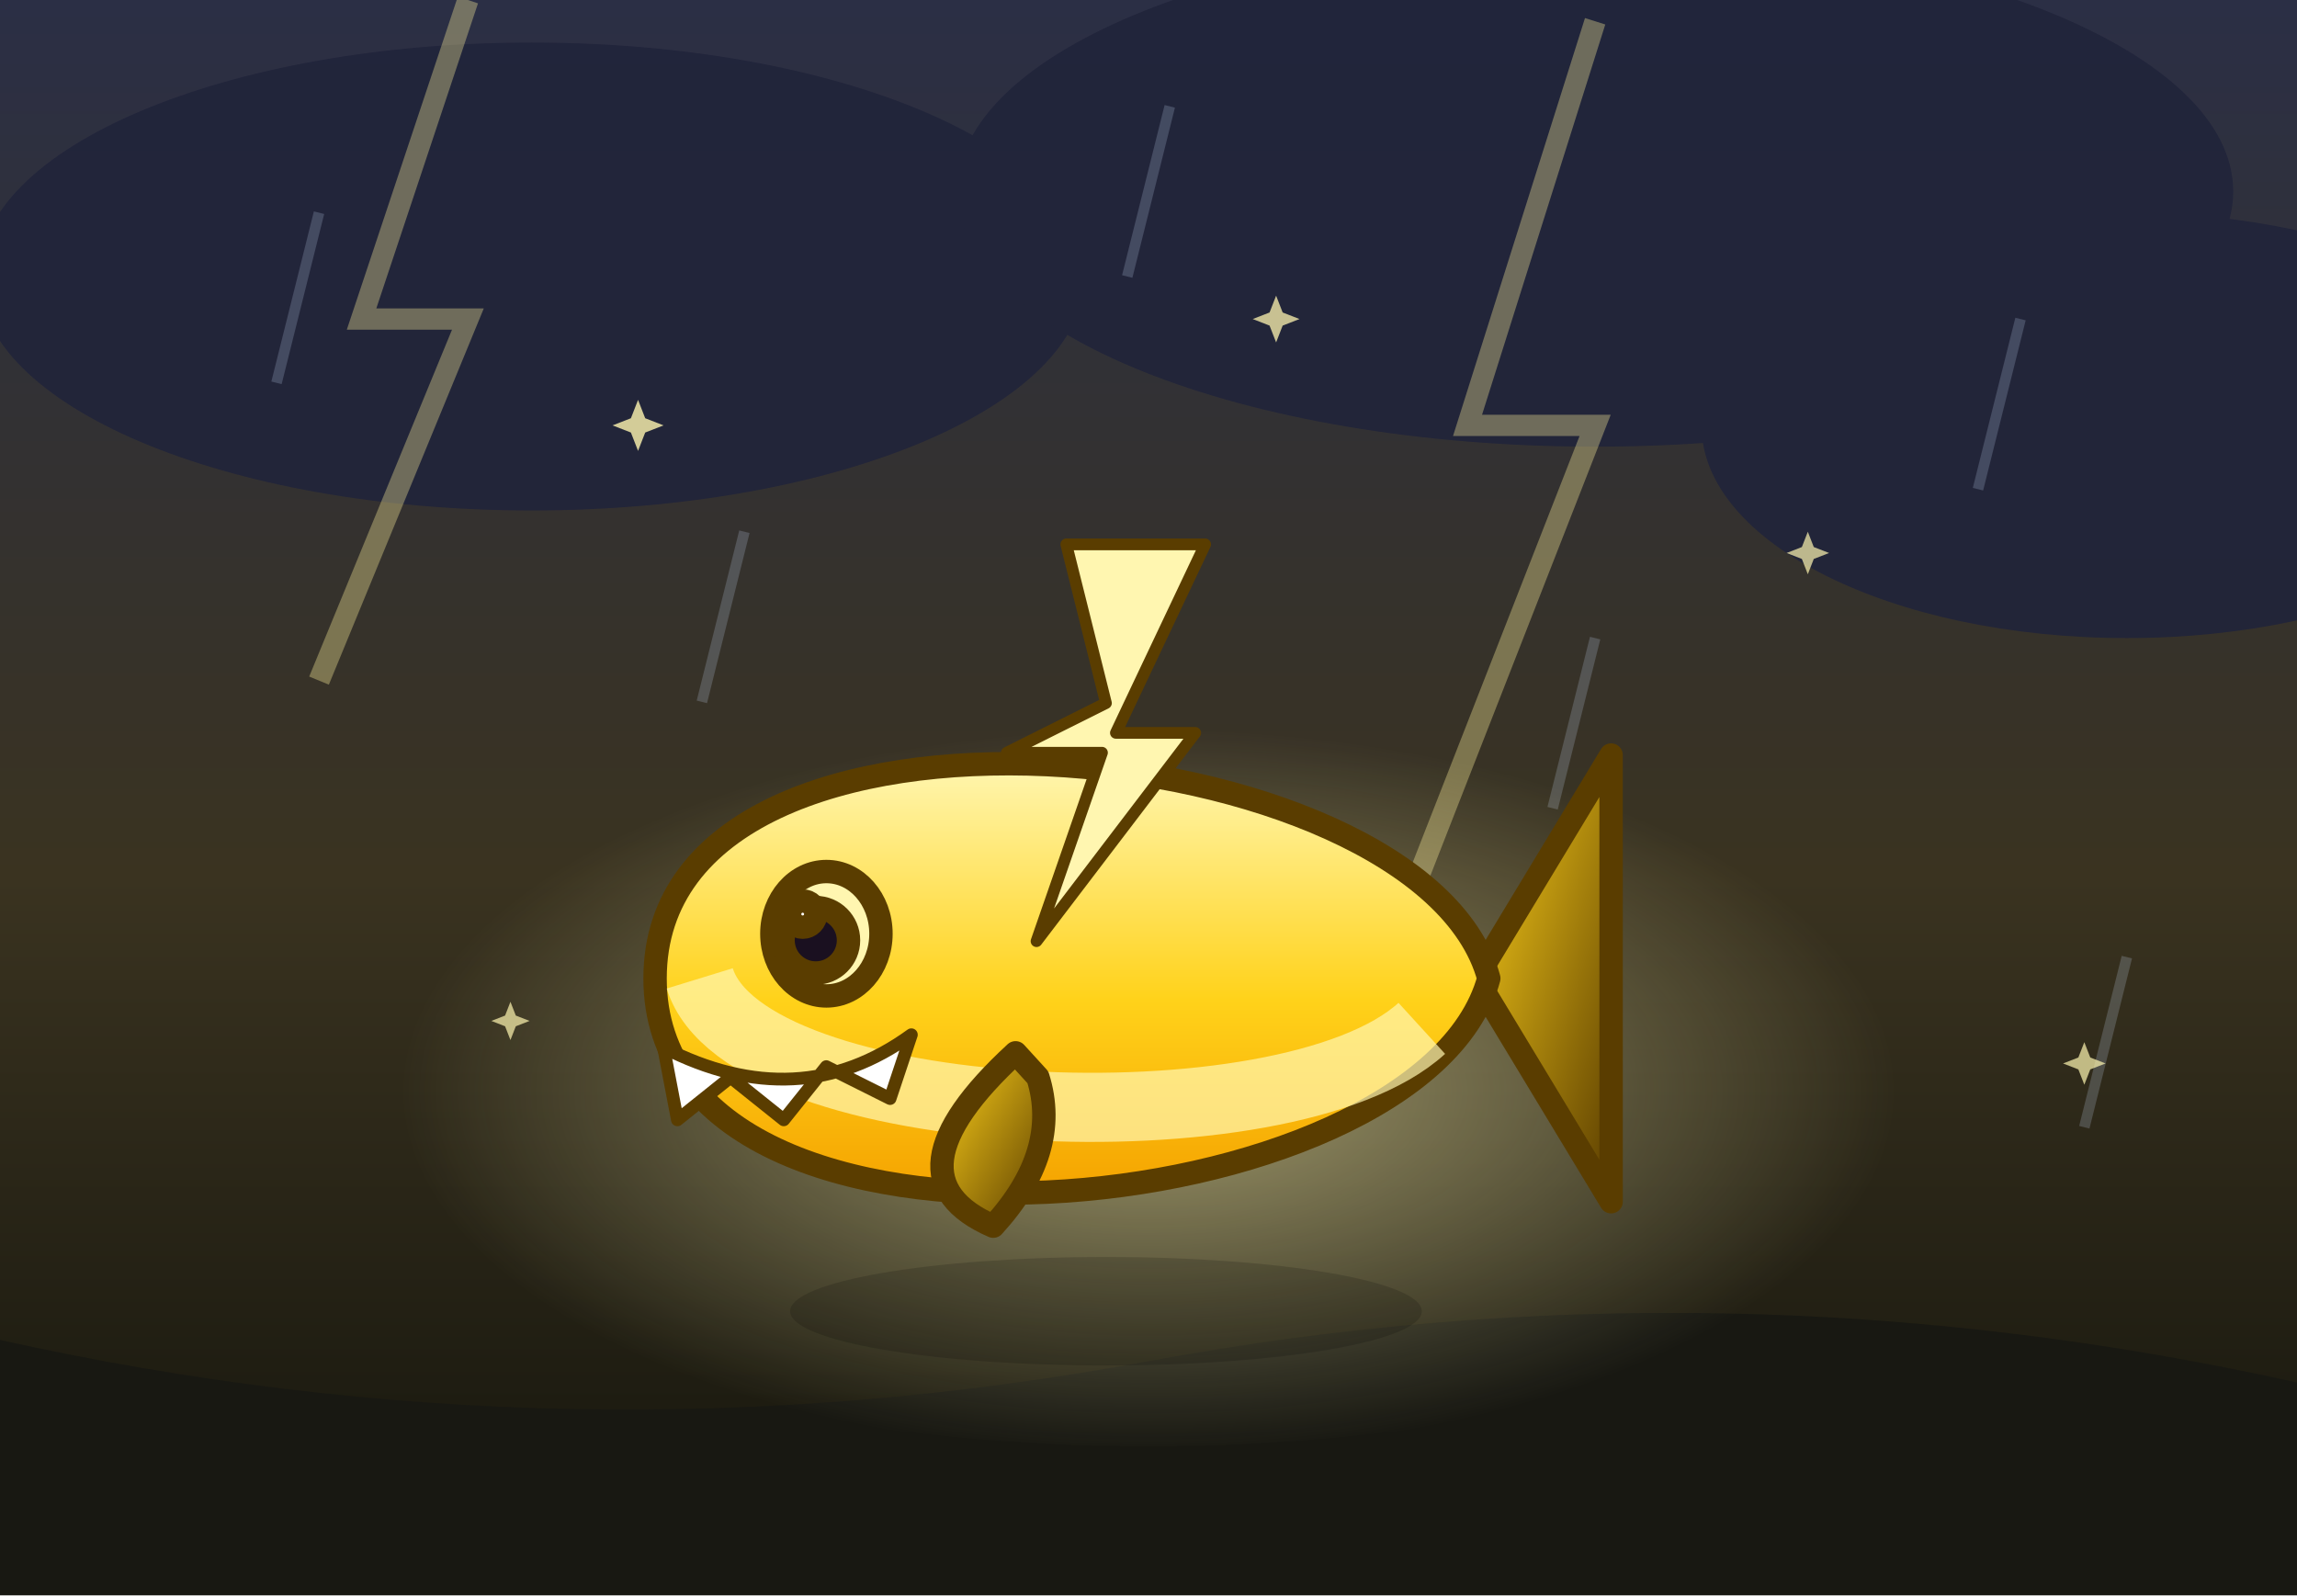
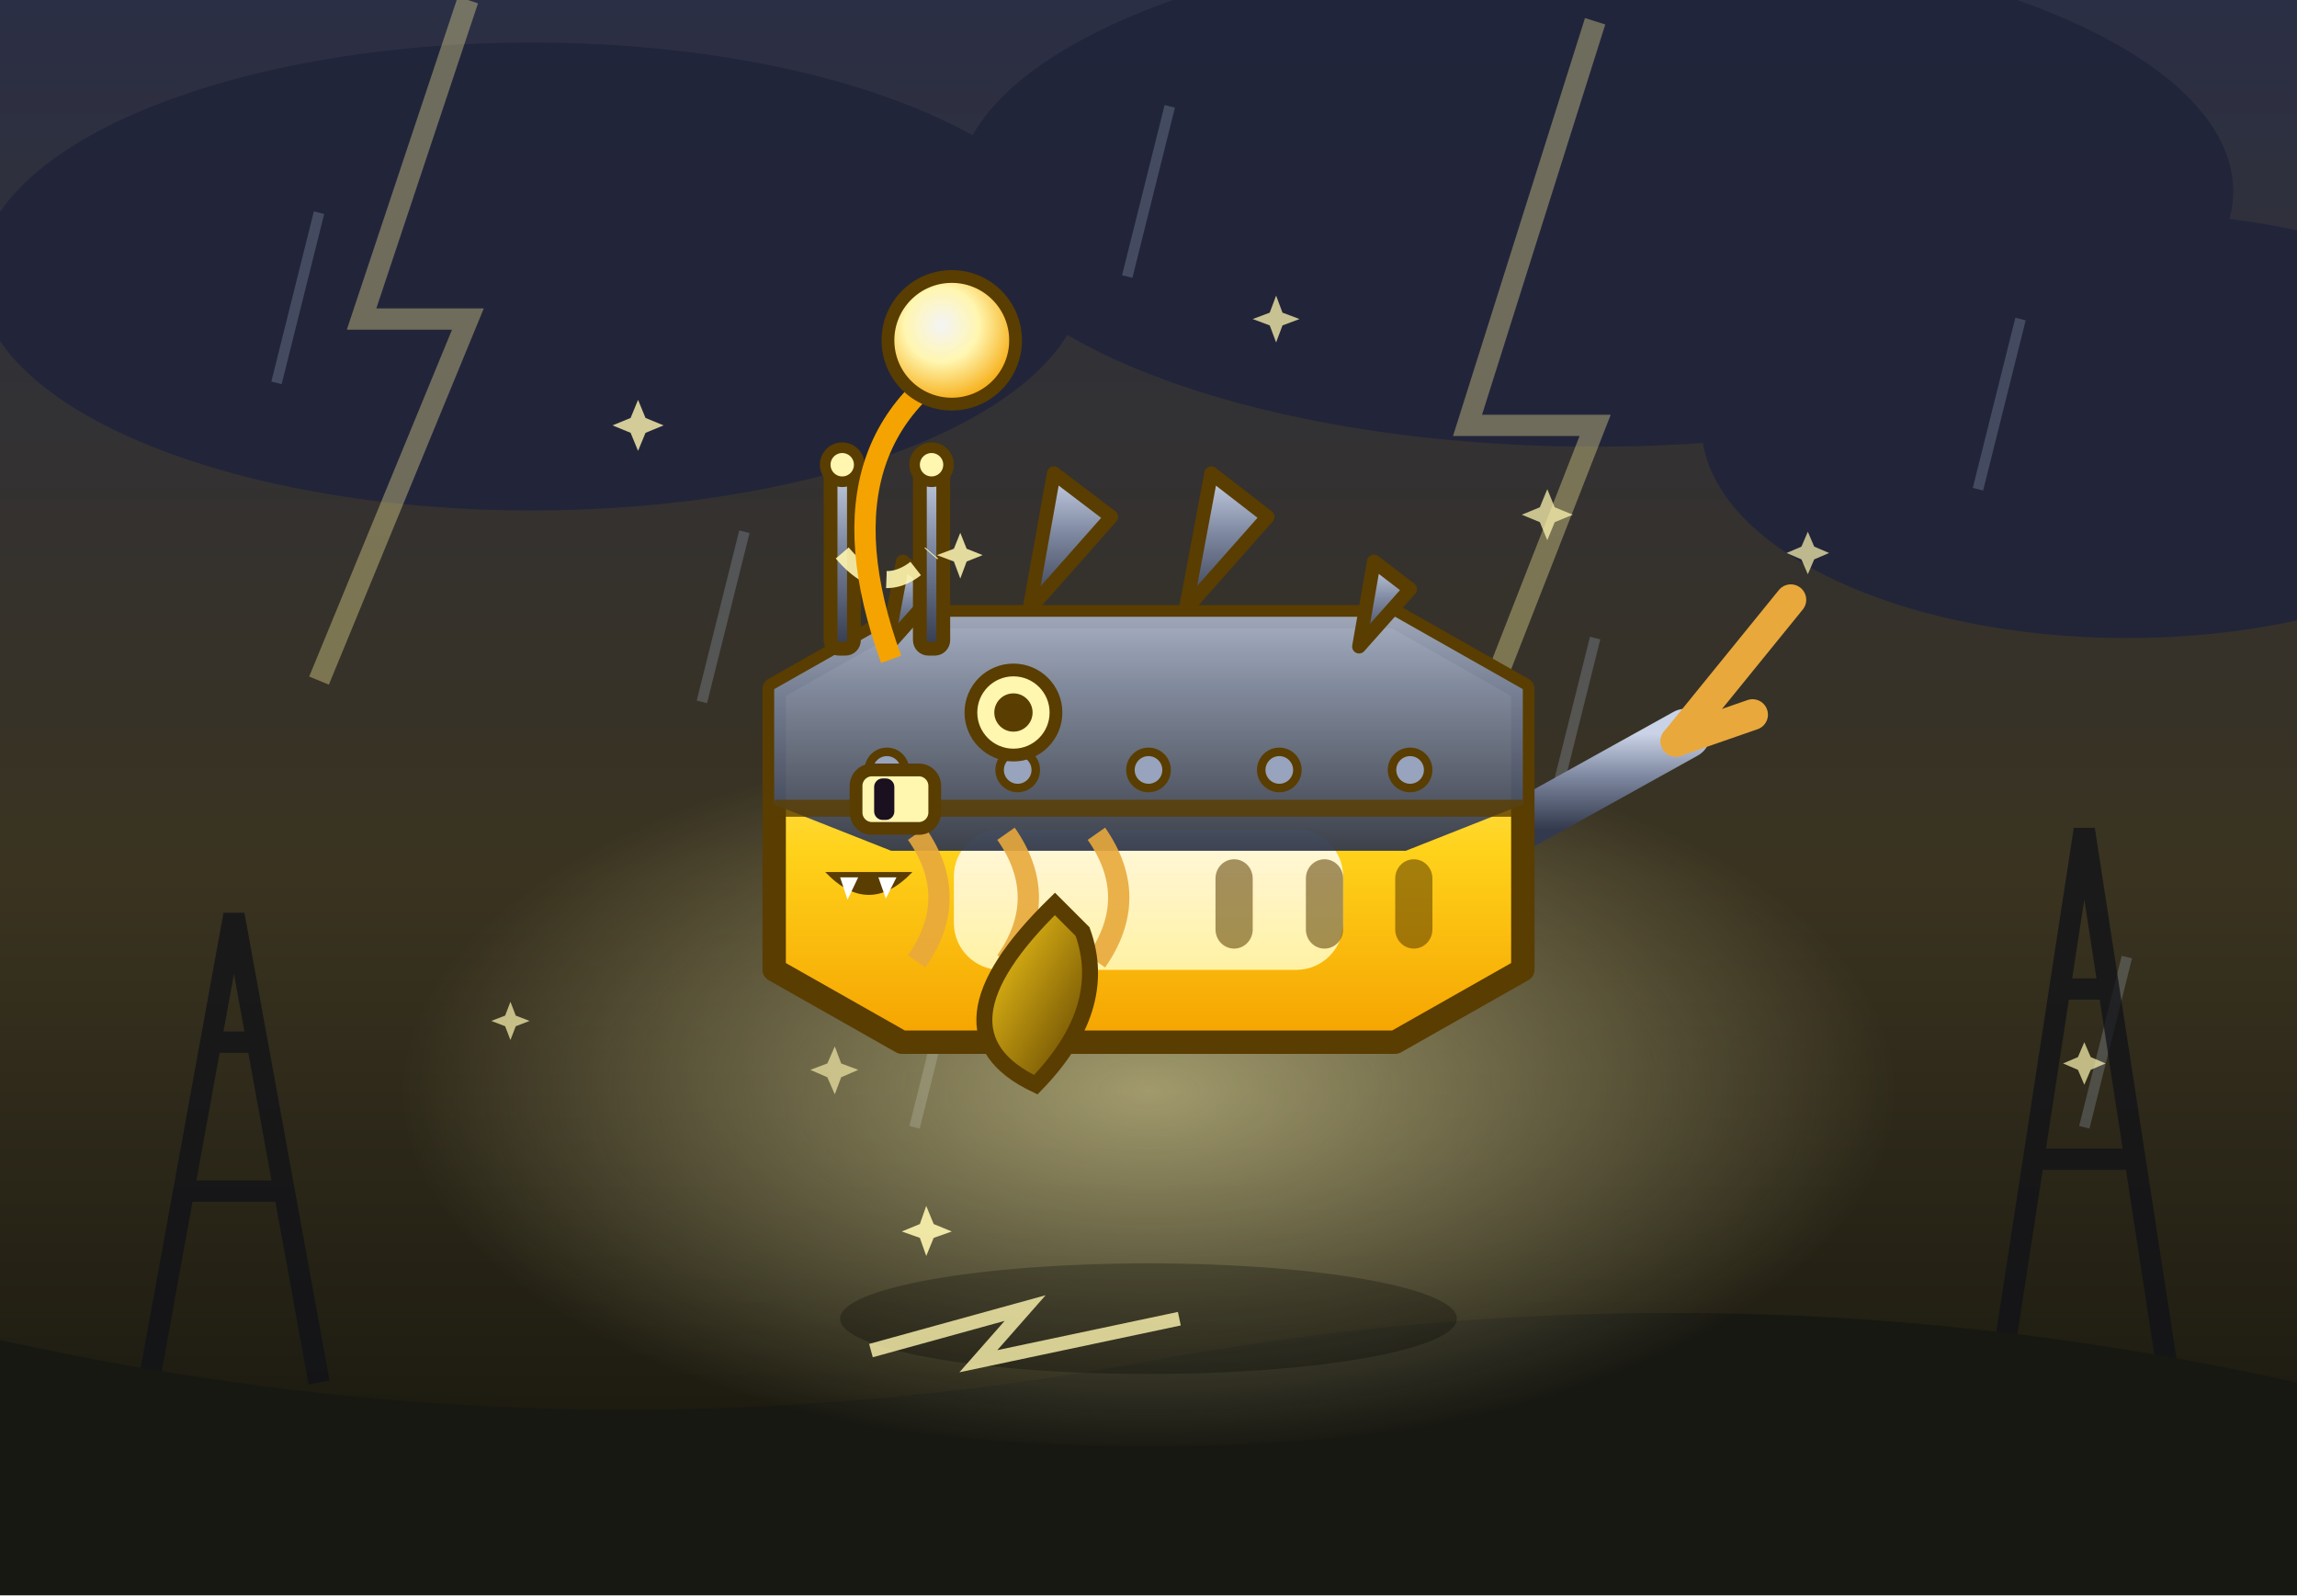
<svg xmlns="http://www.w3.org/2000/svg" viewBox="0 0 216 150">
  <defs>
    <linearGradient id="bodyS4_026" x1="0" y1="0" x2="0" y2="1">
      <stop offset="0%" stop-color="#fff6b0" />
      <stop offset="55%" stop-color="#ffd21a" />
      <stop offset="100%" stop-color="#f5a300" />
    </linearGradient>
    <linearGradient id="body2S4_026" x1="0" y1="0" x2="1" y2="1">
      <stop offset="0%" stop-color="#ffd21a" />
      <stop offset="100%" stop-color="#5a3d00" />
    </linearGradient>
    <linearGradient id="bellyS4_026" x1="0" y1="0" x2="0" y2="1">
      <stop offset="0%" stop-color="#ffffff" stop-opacity=".92" />
      <stop offset="100%" stop-color="#fff6b0" />
    </linearGradient>
+     <linearGradient id="voidS4_026" x1="0" y1="0" x2="0.3" y2="1">
+       <stop offset="0%" stop-color="#4c2a86" />
+       <stop offset="55%" stop-color="#2a1352" />
+       <stop offset="100%" stop-color="#100628" />
+     </linearGradient>
+     <linearGradient id="metalS4_026" x1="0" y1="0" x2="0" y2="1">
+       <stop offset="0%" stop-color="#c9d2e6" />
+       <stop offset="45%" stop-color="#7d879f" />
+       <stop offset="100%" stop-color="#333a4d" />
+     </linearGradient>
+     <linearGradient id="woodS4_026" x1="0" y1="0" x2="1" y2="1">
+       <stop offset="0%" stop-color="#9a6d3a" />
+       <stop offset="100%" stop-color="#4a3016" />
+     </linearGradient>
    <radialGradient id="stageS4_026" cx="50%" cy="62%" r="55%">
      <stop offset="0%" stop-color="#fff6b0" stop-opacity=".55" />
      <stop offset="70%" stop-color="#fff6b0" stop-opacity="0" />
    </radialGradient>
    <radialGradient id="orbS4_026" cx="42%" cy="38%" r="65%">
      <stop offset="0%" stop-color="#ffffff" stop-opacity=".95" />
      <stop offset="45%" stop-color="#fff6b0" />
      <stop offset="100%" stop-color="#f5a300" />
    </radialGradient>
+     <radialGradient id="haloS4_026" cx="50%" cy="50%" r="50%">
+       <stop offset="60%" stop-color="#fff6b0" stop-opacity="0" />
+       <stop offset="100%" stop-color="#fff6b0" stop-opacity=".5" />
+     </radialGradient>
+     <linearGradient id="rimS4_026" x1="0" y1="0" x2="1" y2="1">
+       <stop offset="0%" stop-color="#ff9bf5" />
+       <stop offset="100%" stop-color="#fff6b0" stop-opacity=".2" />
+     </linearGradient>
+     <clipPath id="clS4_026_1">
+       <path d="M72.8,64.8 L84.8,58.0 L131.2,58.0 L143.2,64.8 L143.2,91.2 L131.2,98.0 L84.8,98.0 L72.8,91.2 Z" />
+     </clipPath>
  </defs>
  <defs>
    <linearGradient id="skyS4_026" x1="0" y1="0" x2="0" y2="1">
      <stop offset="0%" stop-color="#2b2f45" />
      <stop offset="55%" stop-color="#3a3320" />
      <stop offset="100%" stop-color="#14140c" />
    </linearGradient>
  </defs>
  <rect x="0" y="0" width="216" height="150" fill="url(#skyS4_026)" />
  <g fill="#20233a" opacity=".9">
    <ellipse cx="50" cy="26" rx="52" ry="22" />
    <ellipse cx="150" cy="18" rx="60" ry="24" />
    <ellipse cx="200" cy="40" rx="40" ry="20" />
  </g>
  <polyline points="150,2 138,40 150,40 132,86" fill="none" stroke="#fff29a" stroke-width="2" opacity=".35" />
  <polyline points="44,0 34,30 44,30 30,64" fill="none" stroke="#fff29a" stroke-width="2" opacity=".35" />
  <line x1="30" y1="20" x2="26" y2="36" stroke="#cfe0ff" stroke-width="1" opacity=".2" />
  <line x1="70" y1="50" x2="66" y2="66" stroke="#cfe0ff" stroke-width="1" opacity=".2" />
  <line x1="110" y1="10" x2="106" y2="26" stroke="#cfe0ff" stroke-width="1" opacity=".2" />
  <line x1="150" y1="60" x2="146" y2="76" stroke="#cfe0ff" stroke-width="1" opacity=".2" />
  <line x1="190" y1="30" x2="186" y2="46" stroke="#cfe0ff" stroke-width="1" opacity=".2" />
  <line x1="90" y1="90" x2="86" y2="106" stroke="#cfe0ff" stroke-width="1" opacity=".2" />
  <line x1="200" y1="90" x2="196" y2="106" stroke="#cfe0ff" stroke-width="1" opacity=".2" />
-   <path d="M60,37.6 L60.672,39.328 L62.4,40 L60.672,40.672 L60,42.4 L59.328,40.672 L57.6,40 L59.328,39.328 Z" fill="#fff6b0" opacity="0.8" />
-   <path d="M170,50 L170.56,51.44 L172,52 L170.56,52.56 L170,54 L169.44,52.56 L168,52 L169.44,51.44 Z" fill="#fff6b0" opacity="0.7" />
-   <path d="M120,27.8 L120.616,29.384 L122.2,30 L120.616,30.616 L120,32.2 L119.384,30.616 L117.8,30 L119.384,29.384 Z" fill="#fff6b0" opacity="0.75" />
-   <path d="M48,94.2 L48.504,95.496 L49.8,96 L48.504,96.504 L48,97.8 L47.496,96.504 L46.2,96 L47.496,95.496 Z" fill="#fff6b0" opacity="0.7" />
-   <path d="M196,98 L196.56,99.44 L198,100 L196.56,100.56 L196,102 L195.44,100.56 L194,100 L195.44,99.44 Z" fill="#fff6b0" opacity="0.7" />
+   <path d="M60.0,37.6 L60.7,39.3 L62.4,40.0 L60.7,40.7 L60.0,42.4 L59.3,40.7 L57.6,40.0 L59.3,39.3 Z" fill="#fff6b0" opacity="0.8" />
+   <path d="M170.0,50.0 L170.6,51.4 L172.0,52.0 L170.6,52.6 L170.0,54.0 L169.4,52.6 L168.0,52.0 L169.4,51.4 Z" fill="#fff6b0" opacity="0.7" />
+   <path d="M120.0,27.8 L120.6,29.4 L122.2,30.0 L120.6,30.6 L120.0,32.2 L119.4,30.6 L117.8,30.0 L119.4,29.4 Z" fill="#fff6b0" opacity="0.75" />
+   <path d="M48.0,94.2 L48.5,95.5 L49.8,96.0 L48.5,96.5 L48.0,97.8 L47.5,96.5 L46.2,96.0 L47.5,95.5 Z" fill="#fff6b0" opacity="0.7" />
+   <path d="M196.0,98.0 L196.6,99.4 L198.0,100.0 L196.6,100.6 L196.0,102.0 L195.4,100.6 L194.0,100.0 L195.4,99.4 Z" fill="#fff6b0" opacity="0.7" />
+   <g stroke="#101218" stroke-width="2" fill="none" opacity=".75">
+     <path d="M14,130 L22,86 L30,130 M17,112 L27,112 M19,98 L25,98" />
+   </g>
+   <g stroke="#101218" stroke-width="2" fill="none" opacity=".75">
+     <path d="M188,130 L196,78 L204,130 M191,109 L201,109 M193,93 L199,93" />
+   </g>
  <path d="M0,150 L0,126 Q54,138 108,128 T216,130 L216,150 Z" fill="#181812" />
  <ellipse cx="108" cy="92" rx="92" ry="44" fill="url(#stageS4_026)" />
-   <ellipse cx="104" cy="123.3" rx="29.7" ry="5.1" fill="#000" opacity=".16" />
-   <g stroke="#5a3d00" stroke-width="2.2" stroke-linejoin="round">
-     <path d="M138.8,92.0 l12.7,-21.0 l0,42.0 Z" fill="url(#body2S4_026)" />
-     <path d="M61.6,92.0 C61.6,61.7 133.7,68.7 140.0,92.0 C133.7,115.3 61.6,122.3 61.6,92.0 Z" fill="url(#bodyS4_026)" />
-     <path d="M65.8,92.0 C70.1,106.0 121.0,108.3 133.7,96.7" fill="none" stroke="#fff6b0" stroke-width="6.5" opacity=".7" />
-     <g transform="rotate(0 104 69.846)" stroke="#5a3d00" stroke-width="1.1" stroke-linejoin="round">
-       <polygon points="100.269,51.19 113.328,51.19 104.933,68.913 112.395,68.913 97.47,88.502 103.627,70.779 94.672,70.779 104,66.115" fill="#fff6b0" />
-     </g>
-     <path d="M95.5,99.0 q-12.7,11.7 -2.1,16.3 q6.4,-7.0 4.2,-14.0 Z" fill="url(#body2S4_026)" />
-     <ellipse cx="77.712" cy="87.802" rx="5.13" ry="5.849" fill="#fff6b0" />
-     <circle cx="76.712" cy="88.418" r="3.078" fill="#1a1020" />
-     <circle cx="75.481" cy="85.955" r="1.231" fill="#fff" />
-     <path d="M62.4,98.5 q12.7,6.5 23.3,-1.2 l-2,6 l-6,-3 l-4,5 l-5,-4 l-5,4 Z" fill="#fff" stroke="#5a3d00" stroke-width="1.2" />
+   <ellipse cx="108.0" cy="124.0" rx="29.0" ry="5.2" fill="#000" opacity=".26" />
+   <polyline points="81.9,127.0 96.4,123.0 92.0,128.0 110.9,124.0" fill="none" stroke="#fff6b0" stroke-width="1.3" opacity=".8" />
+   <path d="M142.3,78.0 l16.2,-9.0" stroke="url(#metalS4_026)" stroke-width="4.7" stroke-linecap="round" />
+   <line x1="157.6" y1="69.7" x2="164.8" y2="67.2" stroke="#e8a83c" stroke-width="2.9" stroke-linecap="round" />
+   <line x1="157.6" y1="69.7" x2="168.4" y2="56.4" stroke="#e8a83c" stroke-width="2.9" stroke-linecap="round" />
+   <path d="M72.8,64.8 L84.8,58.0 L131.2,58.0 L143.2,64.8 L143.2,91.2 L131.2,98.0 L84.8,98.0 L72.8,91.2 Z" fill="url(#bodyS4_026)" stroke="#5a3d00" stroke-width="2.2" stroke-linejoin="round" />
+   <rect x="89.7" y="78.0" width="36.6" height="13.2" rx="4.4" fill="url(#bellyS4_026)" opacity=".92" />
+   <g clip-path="url(#clS4_026_1)">
+     <path d="M71.4,56.1 L83.8,51.2 L132.2,51.2 L144.6,56.1 L144.6,75.1 L132.2,80.0 L83.8,80.0 L71.4,75.1 Z" fill="url(#metalS4_026)" opacity=".95" />
+     <line x1="72.8" y1="76.0" x2="143.2" y2="76.0" stroke="#5a3d00" stroke-width="1.6" opacity=".8" />
+     <circle cx="83.4" cy="72.4" r="1.7" fill="#98a3bd" stroke="#5a3d00" stroke-width="0.8" />
+     <circle cx="95.7" cy="72.4" r="1.7" fill="#98a3bd" stroke="#5a3d00" stroke-width="0.8" />
+     <circle cx="108.0" cy="72.4" r="1.7" fill="#98a3bd" stroke="#5a3d00" stroke-width="0.8" />
+     <circle cx="120.3" cy="72.4" r="1.7" fill="#98a3bd" stroke="#5a3d00" stroke-width="0.8" />
+     <circle cx="132.6" cy="72.4" r="1.7" fill="#98a3bd" stroke="#5a3d00" stroke-width="0.8" />
+     <rect x="114.3" y="80.8" width="3.5" height="8.4" rx="1.8" fill="#5a3d00" opacity=".55" />
+     <rect x="122.8" y="80.8" width="3.5" height="8.4" rx="1.8" fill="#5a3d00" opacity=".55" />
+     <rect x="131.2" y="80.8" width="3.5" height="8.4" rx="1.8" fill="#5a3d00" opacity=".55" />
+     <path d="M86.2,78.4 q4.2,6.0 0,12.0" fill="none" stroke="#e8a83c" stroke-width="2" opacity=".9" />
+     <path d="M94.6,78.4 q4.2,6.0 0,12.0" fill="none" stroke="#e8a83c" stroke-width="2" opacity=".9" />
+     <path d="M103.1,78.4 q4.2,6.0 0,12.0" fill="none" stroke="#e8a83c" stroke-width="2" opacity=".9" />
  </g>
+   <circle cx="95.3" cy="67.0" r="4.0" fill="#fff6b0" stroke="#5a3d00" stroke-width="1.2" />
+   <circle cx="95.3" cy="67.0" r="1.8" fill="#5a3d00" />
+   <path d="M83.4,60.8 L84.9,52.8 L88.2,55.4 Z" fill="url(#metalS4_026)" stroke="#5a3d00" stroke-width="1.3" stroke-linejoin="round" />
+   <path d="M96.8,57.3 L99.1,44.5 L104.5,48.6 Z" fill="url(#metalS4_026)" stroke="#5a3d00" stroke-width="1.3" stroke-linejoin="round" />
+   <path d="M111.5,57.3 L113.9,44.5 L119.2,48.6 Z" fill="url(#metalS4_026)" stroke="#5a3d00" stroke-width="1.3" stroke-linejoin="round" />
+   <path d="M127.8,60.8 L129.2,52.8 L132.6,55.4 Z" fill="url(#metalS4_026)" stroke="#5a3d00" stroke-width="1.3" stroke-linejoin="round" />
+   <path d="M99.2,85.0 q-12.3,12.0 -1.8,17.0 q7.0,-7.2 4.4,-14.4 Z" fill="url(#body2S4_026)" stroke="#5a3d00" stroke-width="1.5" />
+   <rect x="78.1" y="43.7" width="2.2" height="17.3" rx="0.8" fill="url(#metalS4_026)" stroke="#5a3d00" stroke-width="1.3" />
+   <circle cx="79.2" cy="43.7" r="1.6" fill="#fff6b0" stroke="#5a3d00" stroke-width="1" />
+   <rect x="86.5" y="43.7" width="2.2" height="17.3" rx="0.8" fill="url(#metalS4_026)" stroke="#5a3d00" stroke-width="1.3" />
+   <circle cx="87.6" cy="43.7" r="1.6" fill="#fff6b0" stroke="#5a3d00" stroke-width="1" />
+   <path d="M79.2,52.0 q4.2,5.0 8.4,0" fill="none" stroke="#fff6b0" stroke-width="1.6" opacity=".9" stroke-dasharray="3 2" />
+   <rect x="80.5" y="72.4" width="7.4" height="5.5" rx="1.5" fill="#fff6b0" stroke="#5a3d00" stroke-width="1.2" />
+   <rect x="82.2" y="73.2" width="1.9" height="3.9" rx="0.8" fill="#1a1020" />
+   <path d="M77.6,82.0 q4.1,4.3 8.2,0 Z" fill="#5a3d00" />
+   <path d="M79.0,82.5 l0.7,2.1 l1.0,-2.1 Z" fill="#fff" />
+   <path d="M82.6,82.5 l0.7,2.0 l1.0,-2.0 Z" fill="#fff" />
+   <path d="M83.8,62.0 q-8.0,-22.0 10.0,-30.0" fill="none" stroke="#f5a300" stroke-width="2" />
+   <circle cx="89.5" cy="32.0" r="6.0" fill="url(#orbS4_026)" stroke="#5a3d00" stroke-width="1.2" />
+   <path d="M90.3,50.1 L90.9,51.6 L92.4,52.2 L90.9,52.8 L90.3,54.4 L89.7,52.8 L88.1,52.2 L89.7,51.6 Z" fill="#fff6b0" opacity="0.86" />
+   <path d="M87.1,113.4 L87.8,115.1 L89.5,115.8 L87.8,116.4 L87.1,118.1 L86.5,116.4 L84.8,115.8 L86.5,115.1 Z" fill="#fff6b0" opacity="0.897" />
+   <path d="M78.5,98.4 L79.1,100.0 L80.7,100.6 L79.1,101.3 L78.5,102.9 L77.8,101.3 L76.2,100.6 L77.8,100.0 Z" fill="#fff6b0" opacity="0.628" />
+   <path d="M145.5,46.0 L146.2,47.7 L147.9,48.4 L146.2,49.1 L145.5,50.8 L144.8,49.1 L143.1,48.4 L144.8,47.7 Z" fill="#fff6b0" opacity="0.733" />
</svg>
